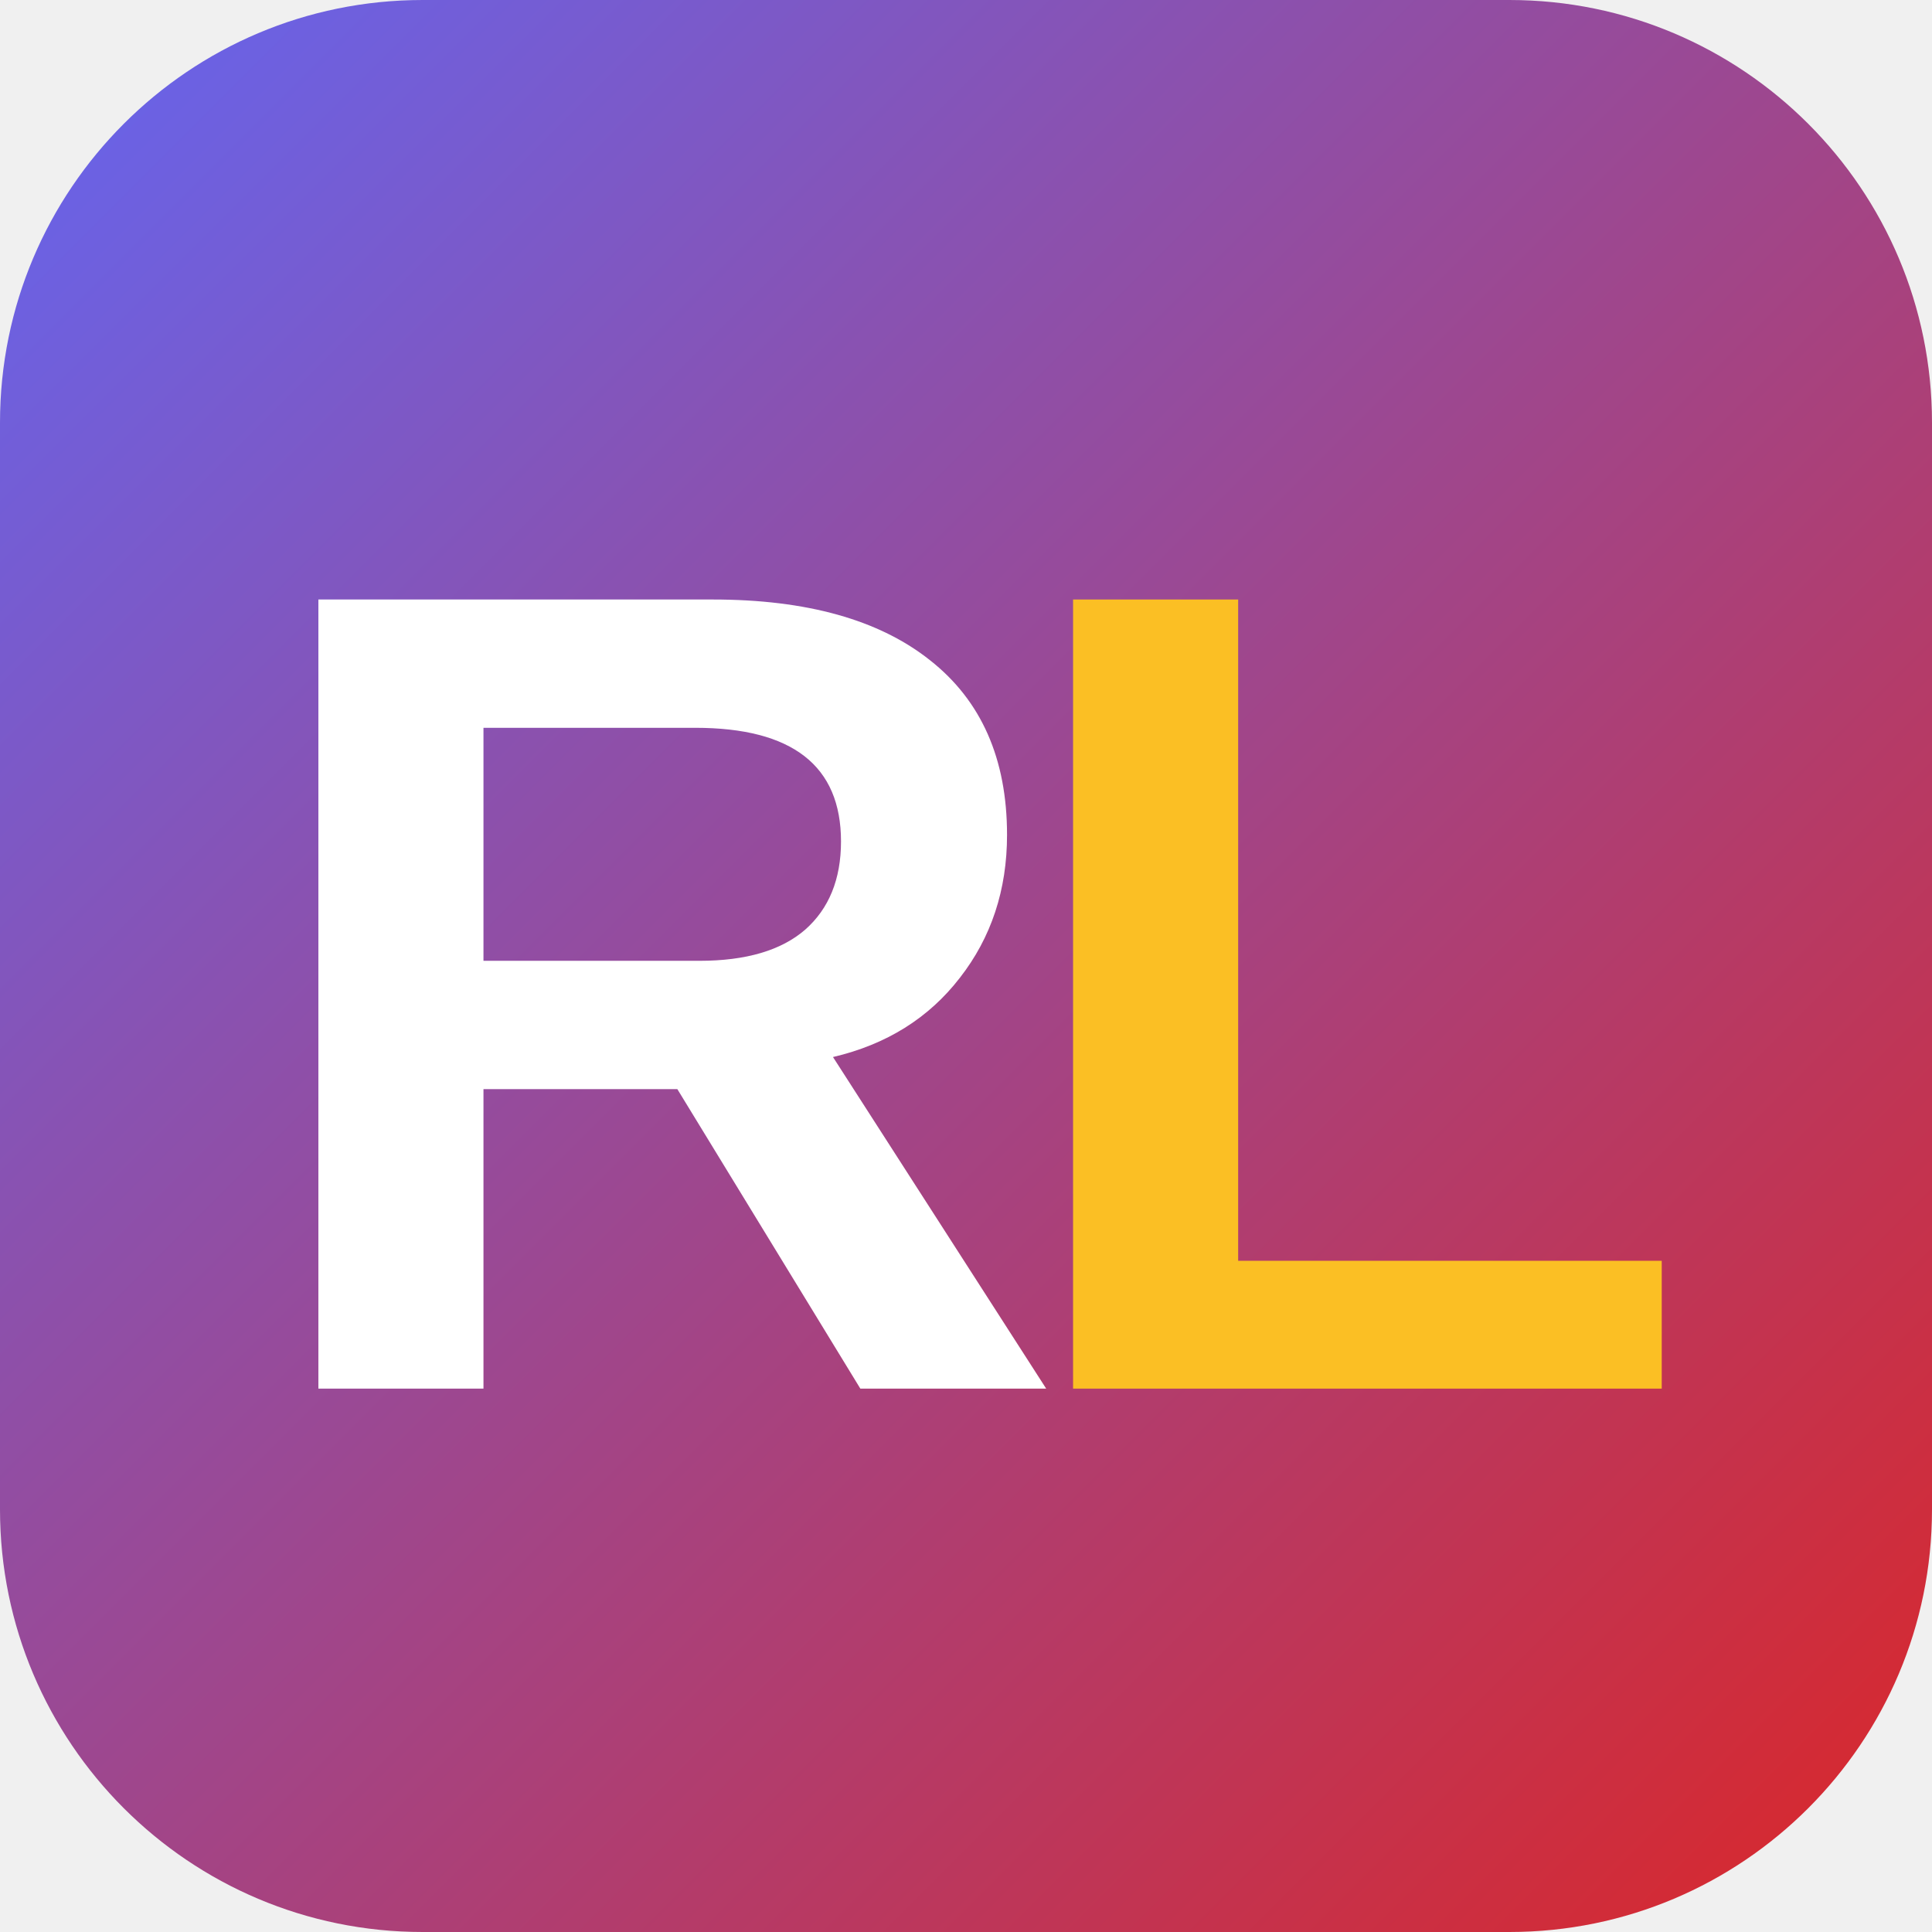
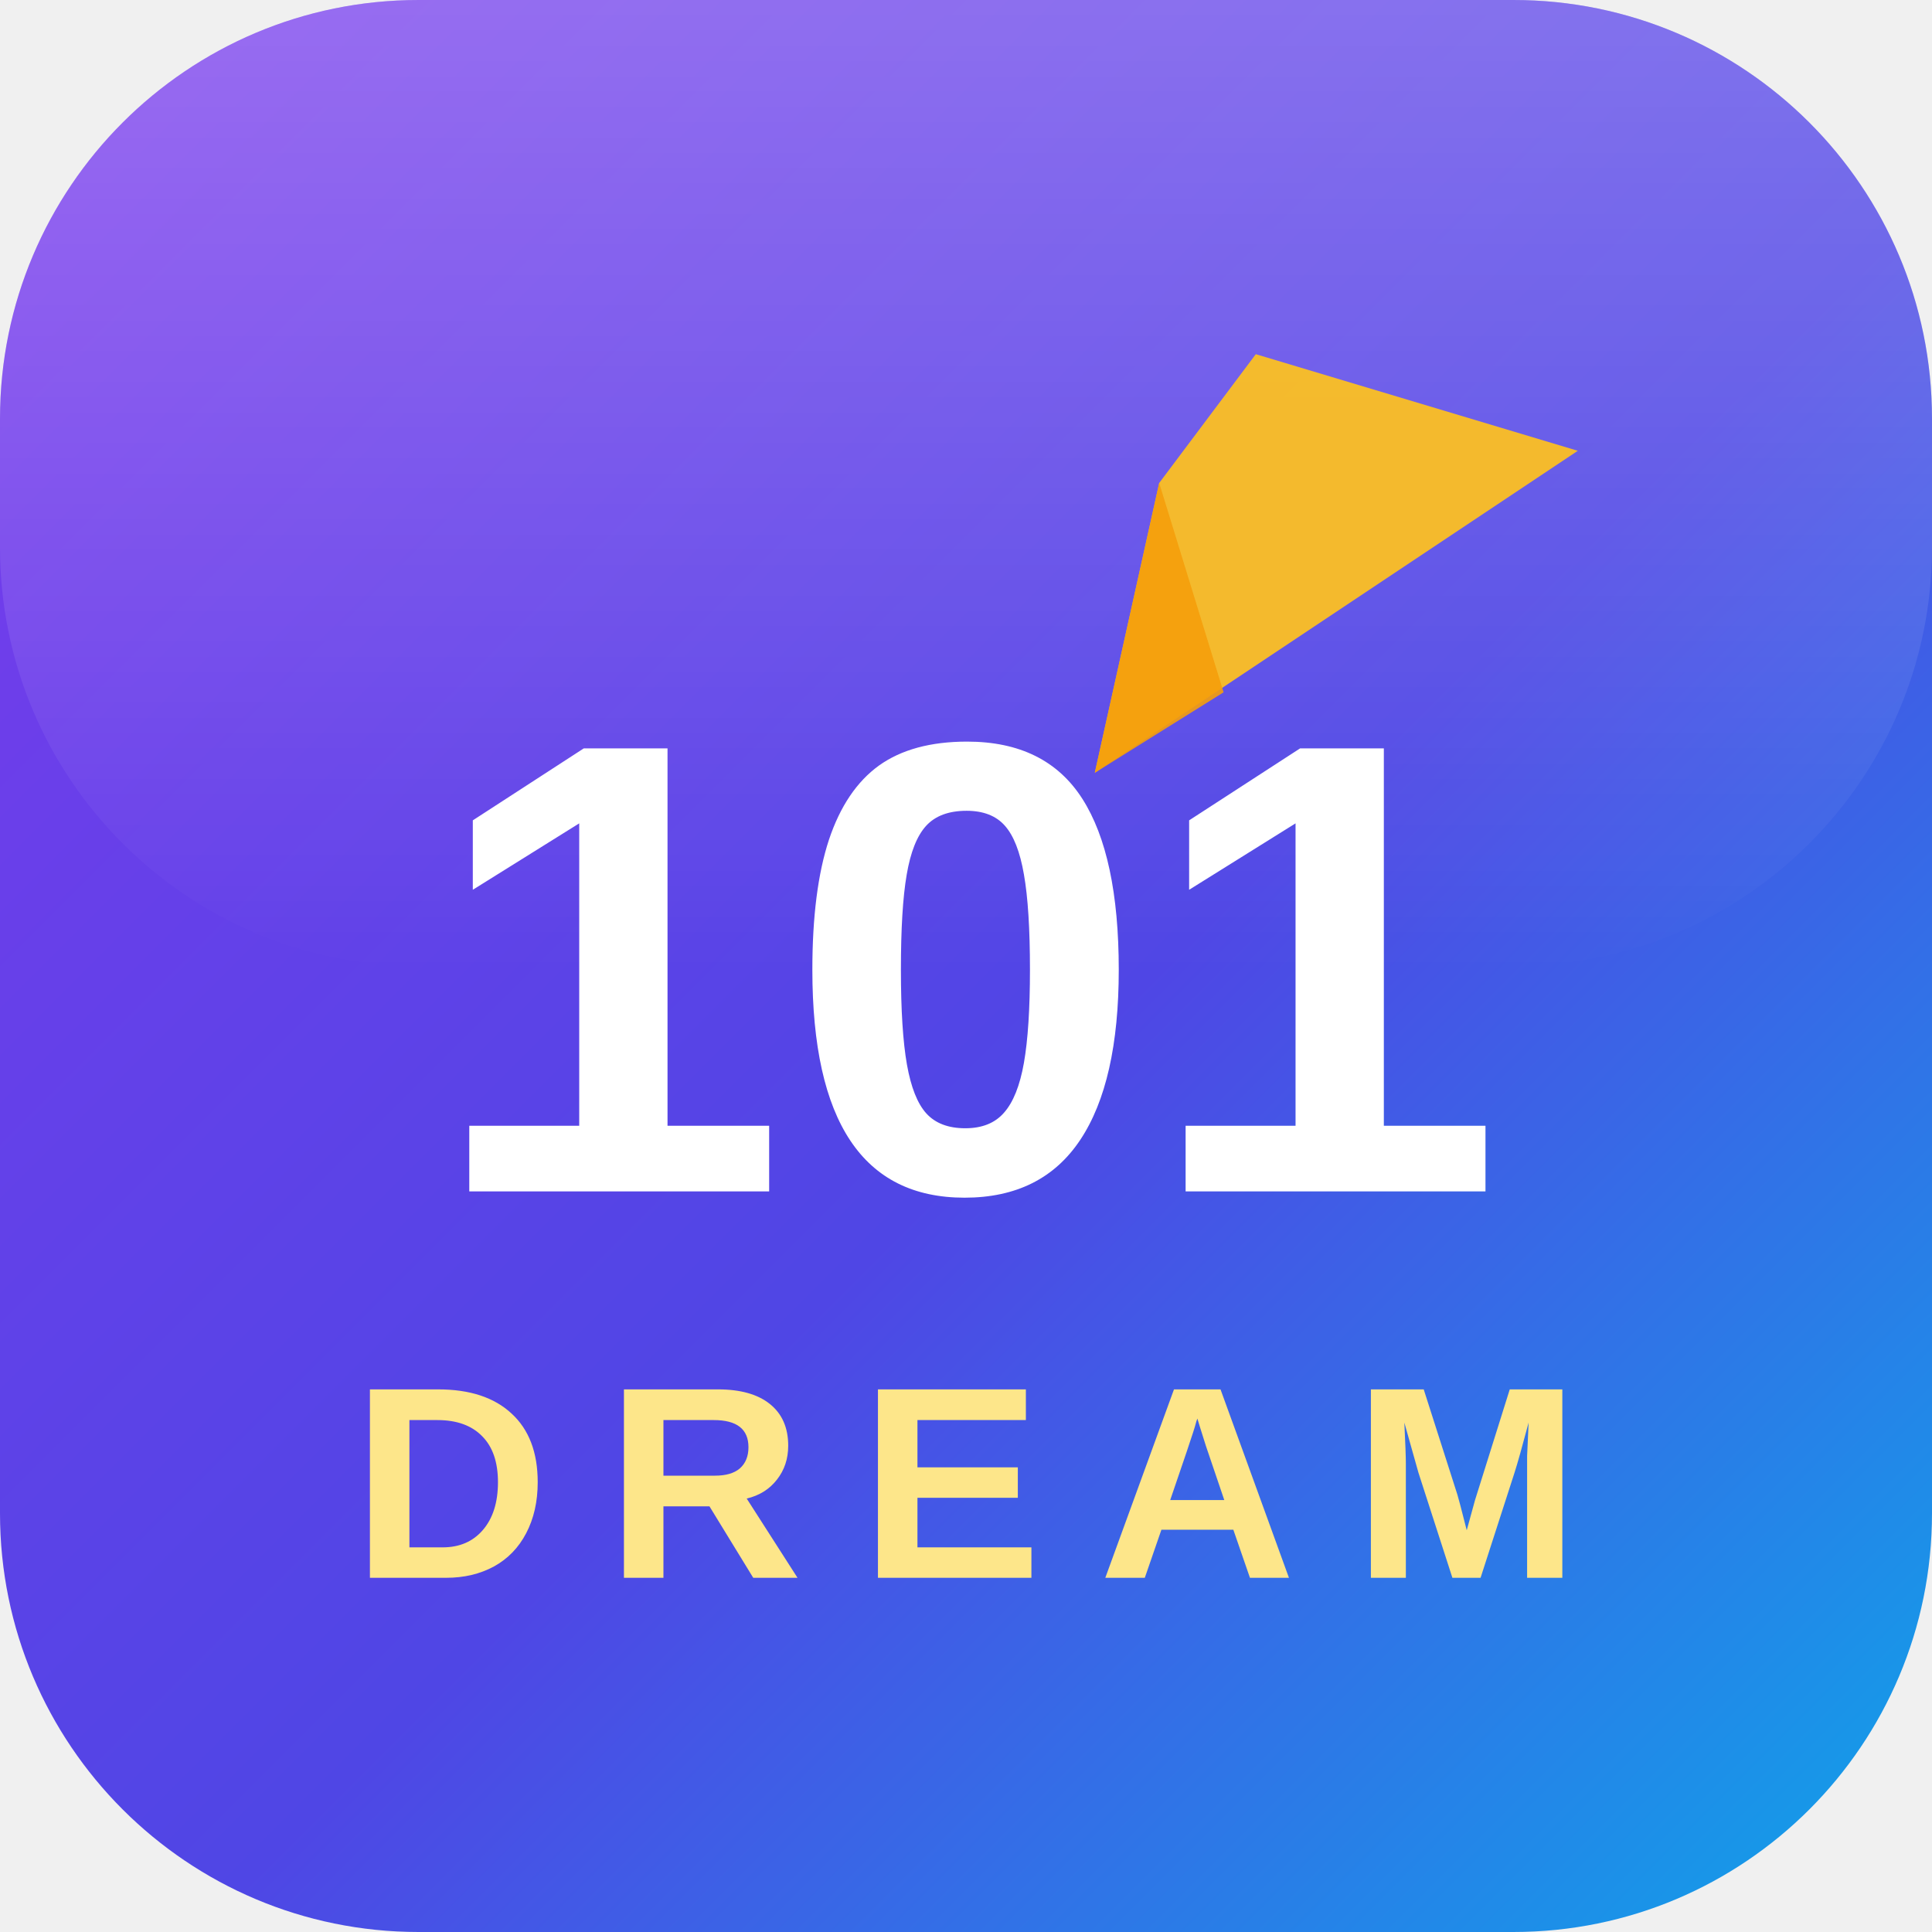
- <svg xmlns="http://www.w3.org/2000/svg" viewBox="0 0 64 64">
+ <svg xmlns="http://www.w3.org/2000/svg" viewBox="0 0 120 120">
  <defs>
-     <linearGradient id="bg" x1="0%" y1="0%" x2="100%" y2="100%">
-       <stop offset="0%" style="stop-color:#6366f1" />
-       <stop offset="100%" style="stop-color:#dc2626" />
+     <linearGradient id="bg" x1="0" y1="0" x2="1" y2="1">
+       <stop offset="0%" stop-color="#7c3aed" />
+       <stop offset="55%" stop-color="#4f46e5" />
+       <stop offset="100%" stop-color="#0ea5e9" />
+     </linearGradient>
+     <linearGradient id="shine" x1="0" y1="0" x2="0" y2="1">
+       <stop offset="0%" stop-color="#ffffff" stop-opacity="0.25" />
+       <stop offset="100%" stop-color="#ffffff" stop-opacity="0" />
    </linearGradient>
  </defs>
-   <rect width="64" height="64" rx="14" fill="url(#bg)" />
-   <text x="8" y="46" font-family="Arial,Helvetica,sans-serif" font-weight="900" font-size="38" fill="white">R</text>
-   <text x="33" y="46" font-family="Arial,Helvetica,sans-serif" font-weight="900" font-size="38" fill="#fbbf24">L</text>
+   <rect width="120" height="120" rx="26" fill="url(#bg)" />
+   <rect width="120" height="60" rx="26" fill="url(#shine)" />
+   <path d="M78 22l20 6-30 20 4-18z" fill="#fbbf24" opacity="0.95" />
+   <path d="M72 30l-4 18 8-5z" fill="#f59e0b" opacity="0.9" />
+   <text x="60" y="74" text-anchor="middle" font-family="Arial Black, Arial, sans-serif" font-size="40" font-weight="900" fill="#ffffff">101</text>
+   <text x="60" y="98" text-anchor="middle" font-family="Arial, sans-serif" font-size="17" font-weight="700" letter-spacing="3.5" fill="#fde68a">DREAM</text>
</svg>
